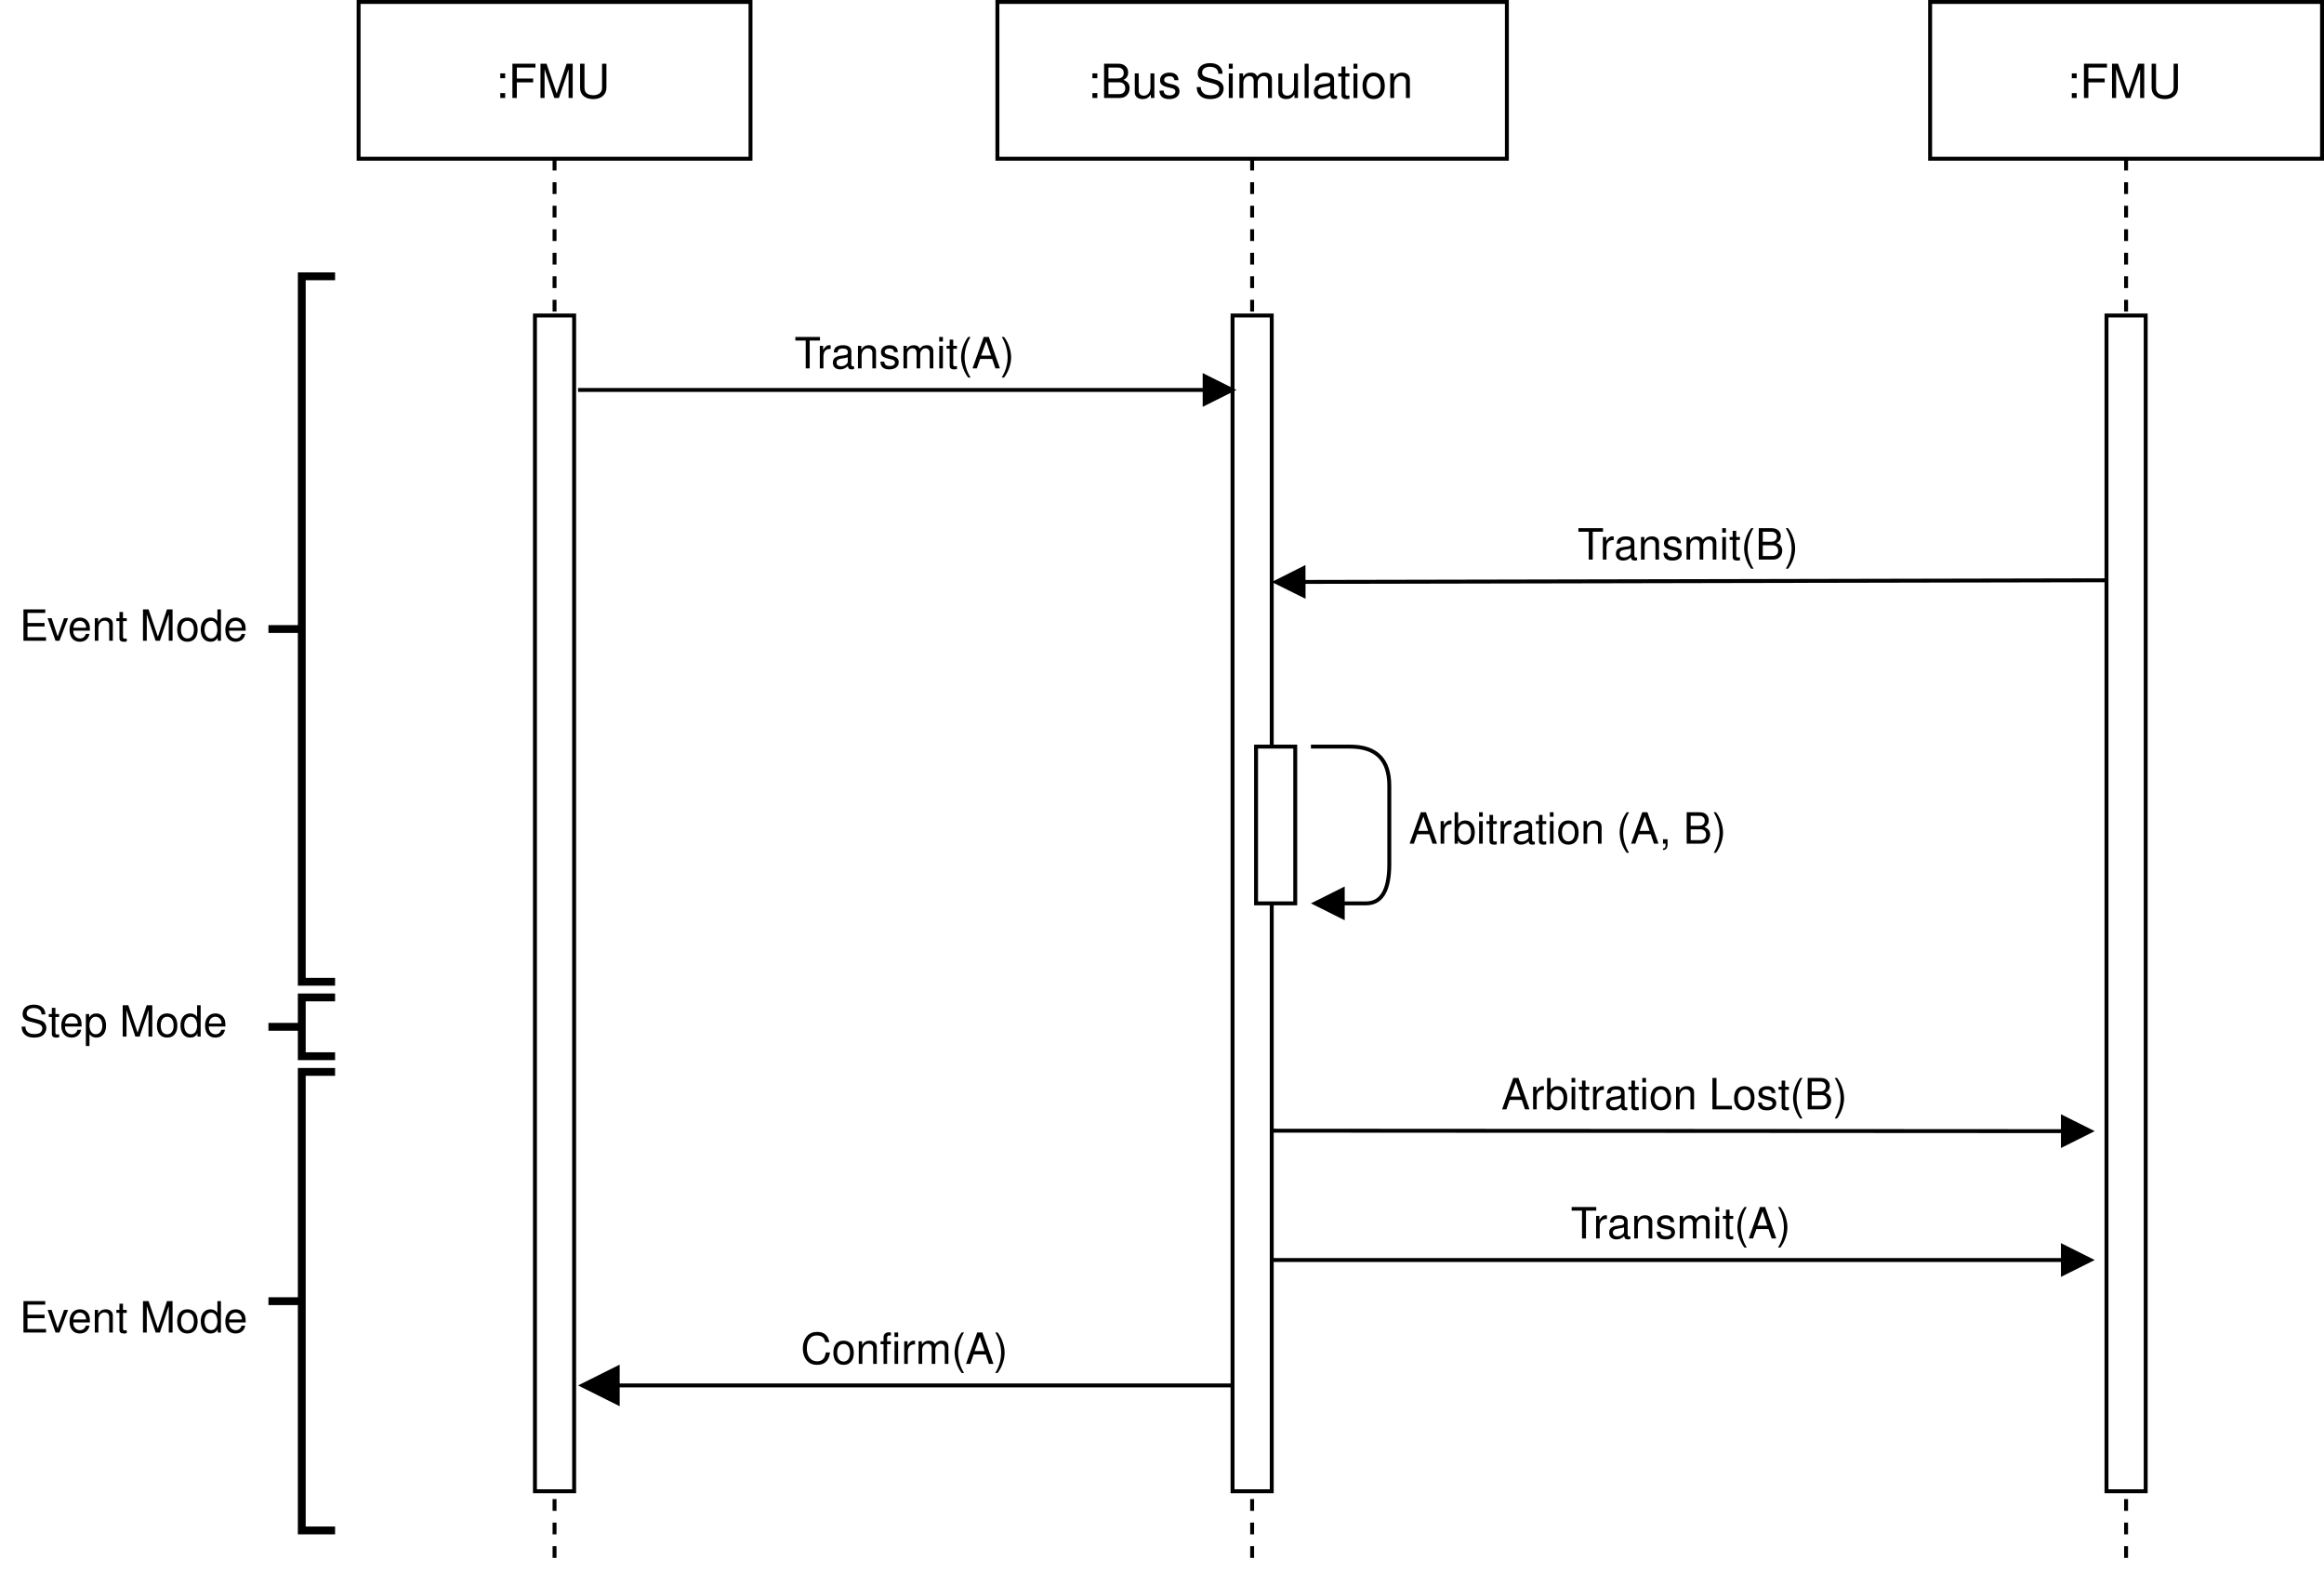
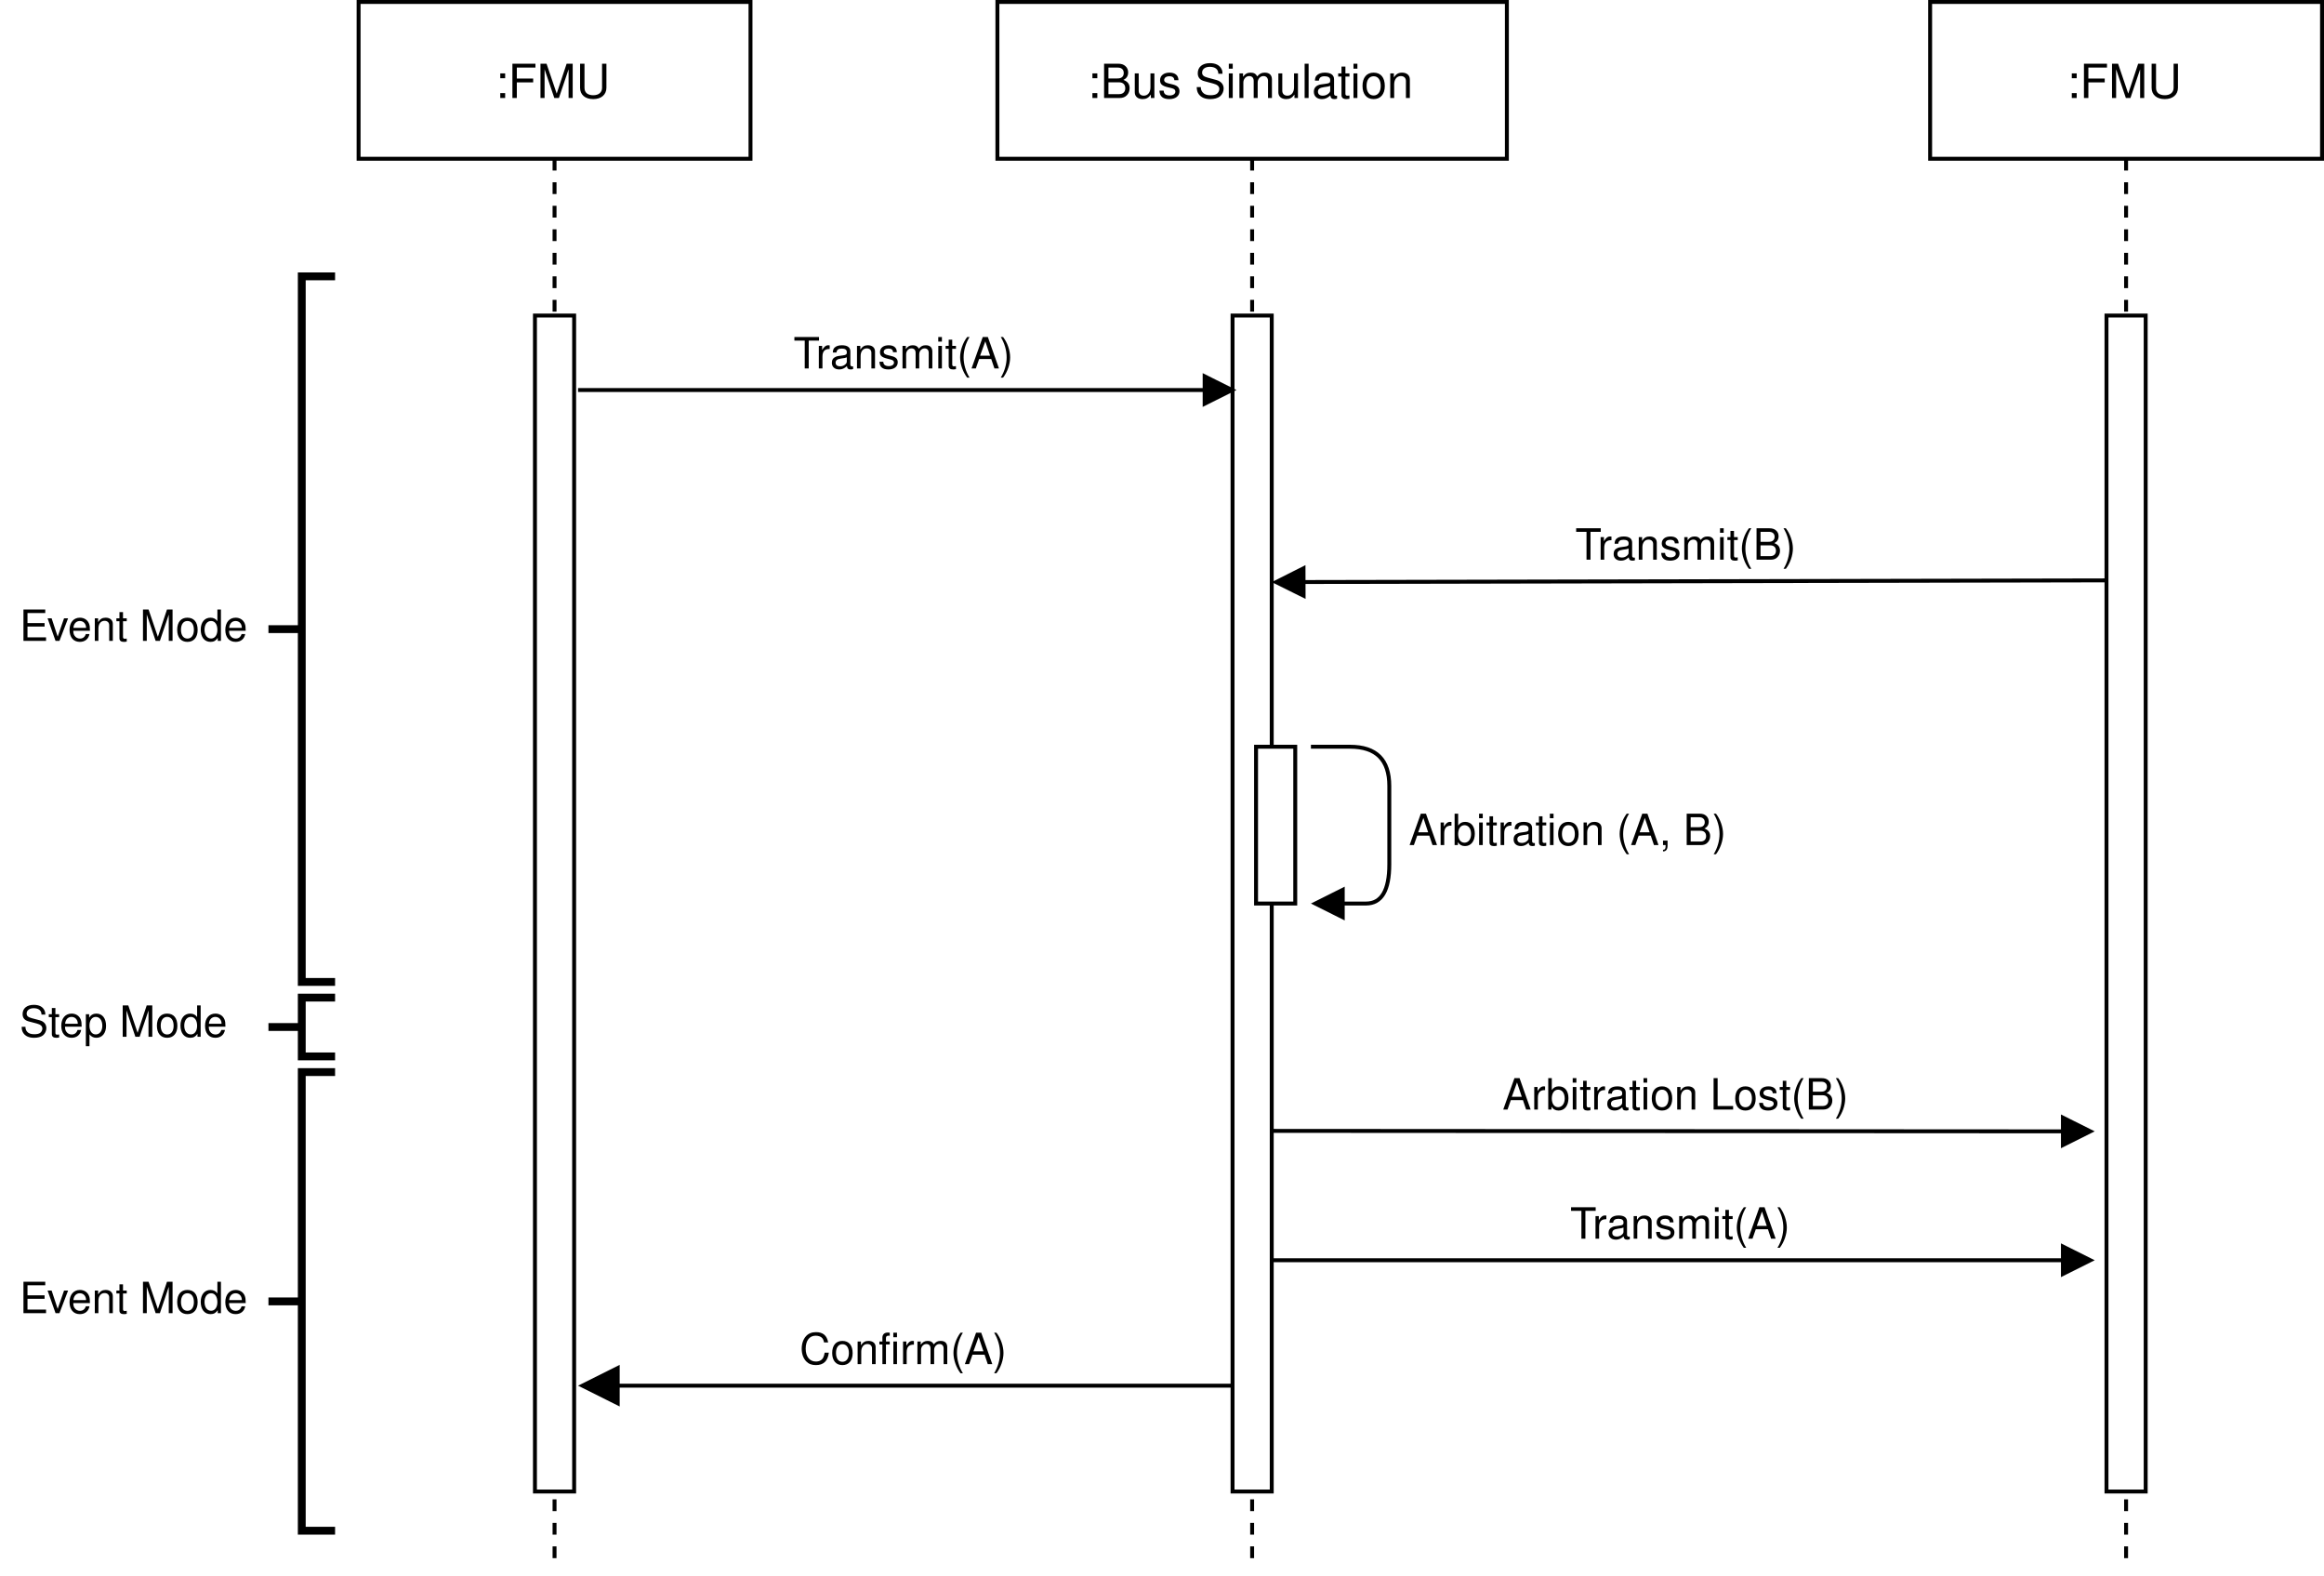
- <svg xmlns="http://www.w3.org/2000/svg" version="1.1" width="593px" height="401px" viewBox="-0.5 -0.5 593 401">
+ <svg xmlns="http://www.w3.org/2000/svg" version="1.1" width="593px" height="402px" viewBox="-0.5 -0.5 593 402">
  <defs />
  <g>
    <rect x="254" y="0" width="130" height="40" fill="rgb(255, 255, 255)" stroke="rgb(0, 0, 0)" pointer-events="all" />
    <path d="M 319 40 L 319 400" fill="none" stroke="rgb(0, 0, 0)" stroke-miterlimit="10" stroke-dasharray="3 3" pointer-events="all" />
    <g fill="rgb(0, 0, 0)" font-family="Helvetica" text-anchor="middle" font-size="12px">
      <text x="318.5" y="24.5">:Bus Simulation</text>
    </g>
    <rect x="314" y="80" width="10" height="300" fill="rgb(255, 255, 255)" stroke="rgb(0, 0, 0)" pointer-events="all" />
    <rect x="320" y="190" width="10" height="40" fill="rgb(255, 255, 255)" stroke="rgb(0, 0, 0)" pointer-events="all" />
    <rect x="91" y="0" width="100" height="40" fill="rgb(255, 255, 255)" stroke="rgb(0, 0, 0)" pointer-events="all" />
    <path d="M 141 40 L 141 400" fill="none" stroke="rgb(0, 0, 0)" stroke-miterlimit="10" stroke-dasharray="3 3" pointer-events="all" />
    <g fill="rgb(0, 0, 0)" font-family="Helvetica" text-anchor="middle" font-size="12px">
      <text x="140.5" y="24.5">:FMU</text>
    </g>
    <rect x="136" y="80" width="10" height="300" fill="rgb(255, 255, 255)" stroke="rgb(0, 0, 0)" pointer-events="all" />
    <rect x="492" y="0" width="100" height="40" fill="rgb(255, 255, 255)" stroke="rgb(0, 0, 0)" pointer-events="all" />
    <path d="M 542 40 L 542 400" fill="none" stroke="rgb(0, 0, 0)" stroke-miterlimit="10" stroke-dasharray="3 3" pointer-events="all" />
    <g fill="rgb(0, 0, 0)" font-family="Helvetica" text-anchor="middle" font-size="12px">
      <text x="541.5" y="24.5">:FMU</text>
    </g>
    <rect x="537" y="80" width="10" height="300" fill="rgb(255, 255, 255)" stroke="rgb(0, 0, 0)" pointer-events="all" />
    <path d="M 334 190 L 344 190 Q 354 190 354 200 L 354 220 Q 354 230 348.06 230 L 342.12 230" fill="none" stroke="rgb(0, 0, 0)" stroke-miterlimit="10" pointer-events="stroke" />
    <path d="M 335.12 230 L 342.12 226.5 L 342.12 233.5 Z" fill="rgb(0, 0, 0)" stroke="rgb(0, 0, 0)" stroke-miterlimit="10" pointer-events="all" />
    <g fill="rgb(0, 0, 0)" font-family="Helvetica" text-anchor="middle" font-size="11px">
      <rect fill="rgb(255, 255, 255)" stroke="none" x="359" y="205" width="83" height="14" stroke-width="0" />
-       <text x="399.5" y="214.77">Arbitration (A, B)</text>
+       <text x="399.5" y="215.09">Arbitration (A, B)</text>
    </g>
    <path d="M 147 99 L 306.88 99" fill="none" stroke="rgb(0, 0, 0)" stroke-miterlimit="10" pointer-events="stroke" />
    <path d="M 313.88 99 L 306.88 102.5 L 306.88 95.5 Z" fill="rgb(0, 0, 0)" stroke="rgb(0, 0, 0)" stroke-miterlimit="10" pointer-events="all" />
    <g fill="rgb(0, 0, 0)" font-family="Helvetica" text-anchor="middle" font-size="11px">
-       <rect fill="rgb(255, 255, 255)" stroke="none" x="202" y="83" width="59" height="14" stroke-width="0" />
-       <text x="230.28" y="93.5">Transmit(A)</text>
+       <rect fill="rgb(255, 255, 255)" stroke="none" x="202" y="84" width="59" height="14" stroke-width="0" />
+       <text x="230.03" y="93.5">Transmit(A)</text>
    </g>
    <path d="M 537.2 147.56 L 332.12 147.98" fill="none" stroke="rgb(0, 0, 0)" stroke-miterlimit="10" pointer-events="stroke" />
    <path d="M 325.12 148 L 332.11 144.48 L 332.13 151.48 Z" fill="rgb(0, 0, 0)" stroke="rgb(0, 0, 0)" stroke-miterlimit="10" pointer-events="all" />
    <g fill="rgb(0, 0, 0)" font-family="Helvetica" text-anchor="middle" font-size="11px">
-       <rect fill="rgb(255, 255, 255)" stroke="none" x="402" y="132" width="59" height="14" stroke-width="0" />
-       <text x="430.21" y="142.28">Transmit(B)</text>
+       <rect fill="rgb(255, 255, 255)" stroke="none" x="401" y="132" width="59" height="14" stroke-width="0" />
+       <text x="429.64" y="142.28">Transmit(B)</text>
    </g>
    <path d="M 324 321 L 525.88 321" fill="none" stroke="rgb(0, 0, 0)" stroke-miterlimit="10" pointer-events="stroke" />
    <path d="M 532.88 321 L 525.88 324.5 L 525.88 317.5 Z" fill="rgb(0, 0, 0)" stroke="rgb(0, 0, 0)" stroke-miterlimit="10" pointer-events="all" />
    <g fill="rgb(0, 0, 0)" font-family="Helvetica" text-anchor="middle" font-size="11px">
-       <rect fill="rgb(255, 255, 255)" stroke="none" x="400" y="305" width="59" height="14" stroke-width="0" />
-       <text x="428.36" y="315.5">Transmit(A)</text>
+       <rect fill="rgb(255, 255, 255)" stroke="none" x="400" y="306" width="59" height="14" stroke-width="0" />
+       <text x="428.21" y="315.5">Transmit(A)</text>
    </g>
    <path d="M 324 288 L 525.88 288.12" fill="none" stroke="rgb(0, 0, 0)" stroke-miterlimit="10" pointer-events="stroke" />
    <path d="M 532.88 288.12 L 525.88 291.62 L 525.88 284.62 Z" fill="rgb(0, 0, 0)" stroke="rgb(0, 0, 0)" stroke-miterlimit="10" pointer-events="all" />
    <g fill="rgb(0, 0, 0)" font-family="Helvetica" text-anchor="middle" font-size="11px">
-       <rect fill="rgb(255, 255, 255)" stroke="none" x="382" y="273" width="91" height="14" stroke-width="0" />
-       <text x="426.74" y="282.56">Arbitration Lost(B)</text>
+       <rect fill="rgb(255, 255, 255)" stroke="none" x="383" y="273" width="91" height="14" stroke-width="0" />
+       <text x="427.03" y="282.56">Arbitration Lost(B)</text>
    </g>
    <path d="M 314 353 L 157.12 353" fill="none" stroke="rgb(0, 0, 0)" stroke-miterlimit="10" pointer-events="stroke" />
    <path d="M 148.12 353 L 157.12 348.5 L 157.12 357.5 Z" fill="rgb(0, 0, 0)" stroke="rgb(0, 0, 0)" stroke-miterlimit="10" pointer-events="all" />
    <g fill="rgb(0, 0, 0)" font-family="Helvetica" text-anchor="middle" font-size="11px">
-       <rect fill="rgb(255, 255, 255)" stroke="none" x="204" y="337" width="55" height="14" stroke-width="0" />
-       <text x="230.26" y="347.5">Confirm(A)</text>
+       <rect fill="rgb(255, 255, 255)" stroke="none" x="203" y="338" width="55" height="14" stroke-width="0" />
+       <text x="229.97" y="347.5">Confirm(A)</text>
    </g>
    <rect x="68" y="70" width="17" height="180" fill="none" stroke="none" pointer-events="all" />
    <path d="M 85 70 L 76.5 70 L 76.5 250 L 85 250" fill="none" stroke="rgb(0, 0, 0)" stroke-width="2" stroke-miterlimit="10" pointer-events="all" />
    <path d="M 68 160 L 76.5 160" fill="none" stroke="rgb(0, 0, 0)" stroke-width="2" stroke-miterlimit="10" pointer-events="all" />
    <rect x="68" y="273" width="17" height="117" fill="none" stroke="none" pointer-events="all" />
    <path d="M 85 273 L 76.5 273 L 76.5 390 L 85 390" fill="none" stroke="rgb(0, 0, 0)" stroke-width="2" stroke-miterlimit="10" pointer-events="all" />
    <path d="M 68 331.5 L 76.5 331.5" fill="none" stroke="rgb(0, 0, 0)" stroke-width="2" stroke-miterlimit="10" pointer-events="all" />
-     <rect x="0" y="322.5" width="80" height="26" fill="none" stroke="none" pointer-events="all" />
+     <rect x="0" y="317.5" width="80" height="26" fill="none" stroke="none" pointer-events="all" />
    <g fill="rgb(0, 0, 0)" font-family="Helvetica" font-size="11px">
-       <text x="4.5" y="339.5">Event Mode</text>
+       <text x="4.5" y="334.5">Event Mode</text>
    </g>
    <rect x="0" y="146" width="80" height="26" fill="none" stroke="none" pointer-events="all" />
    <g fill="rgb(0, 0, 0)" font-family="Helvetica" font-size="11px">
      <text x="4.5" y="163">Event Mode</text>
    </g>
    <rect x="68" y="254" width="17" height="15" fill="none" stroke="none" pointer-events="all" />
    <path d="M 85 254 L 76.5 254 L 76.5 269 L 85 269" fill="none" stroke="rgb(0, 0, 0)" stroke-width="2" stroke-miterlimit="10" pointer-events="all" />
    <path d="M 68 261.5 L 76.5 261.5" fill="none" stroke="rgb(0, 0, 0)" stroke-width="2" stroke-miterlimit="10" pointer-events="all" />
    <rect x="0" y="247" width="80" height="26" fill="none" stroke="none" pointer-events="all" />
    <g fill="rgb(0, 0, 0)" font-family="Helvetica" font-size="11px">
      <text x="4.5" y="264">Step Mode</text>
    </g>
  </g>
</svg>
